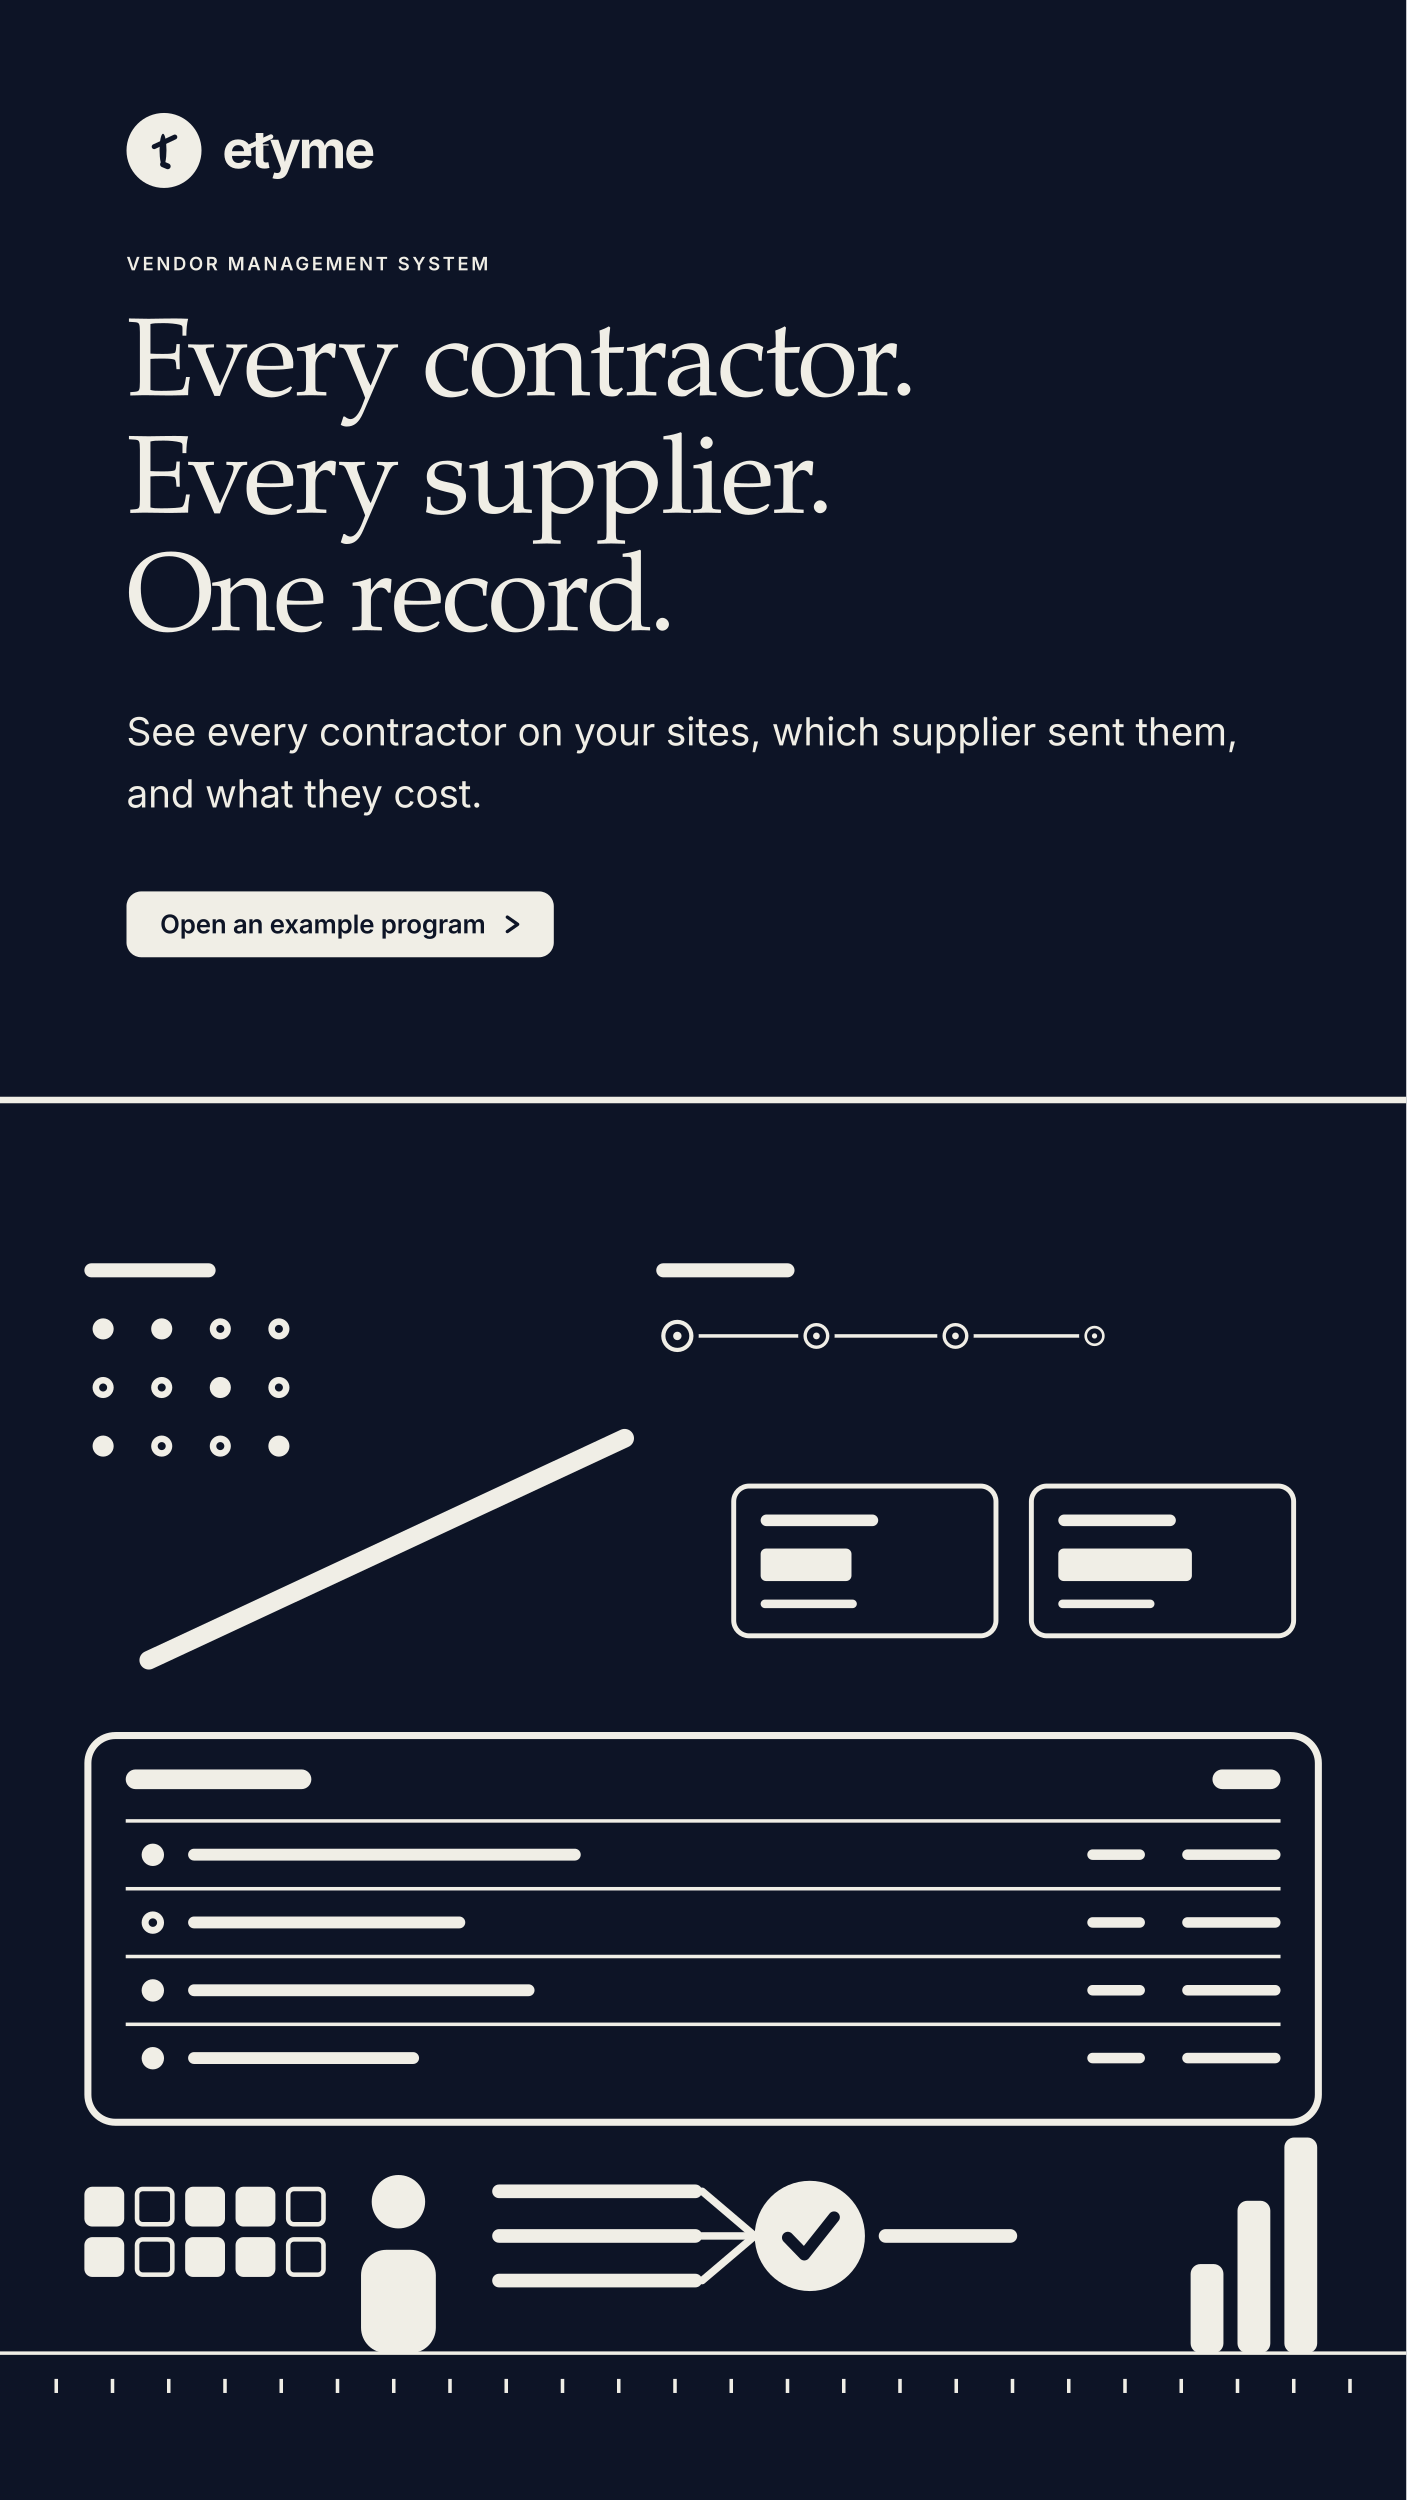
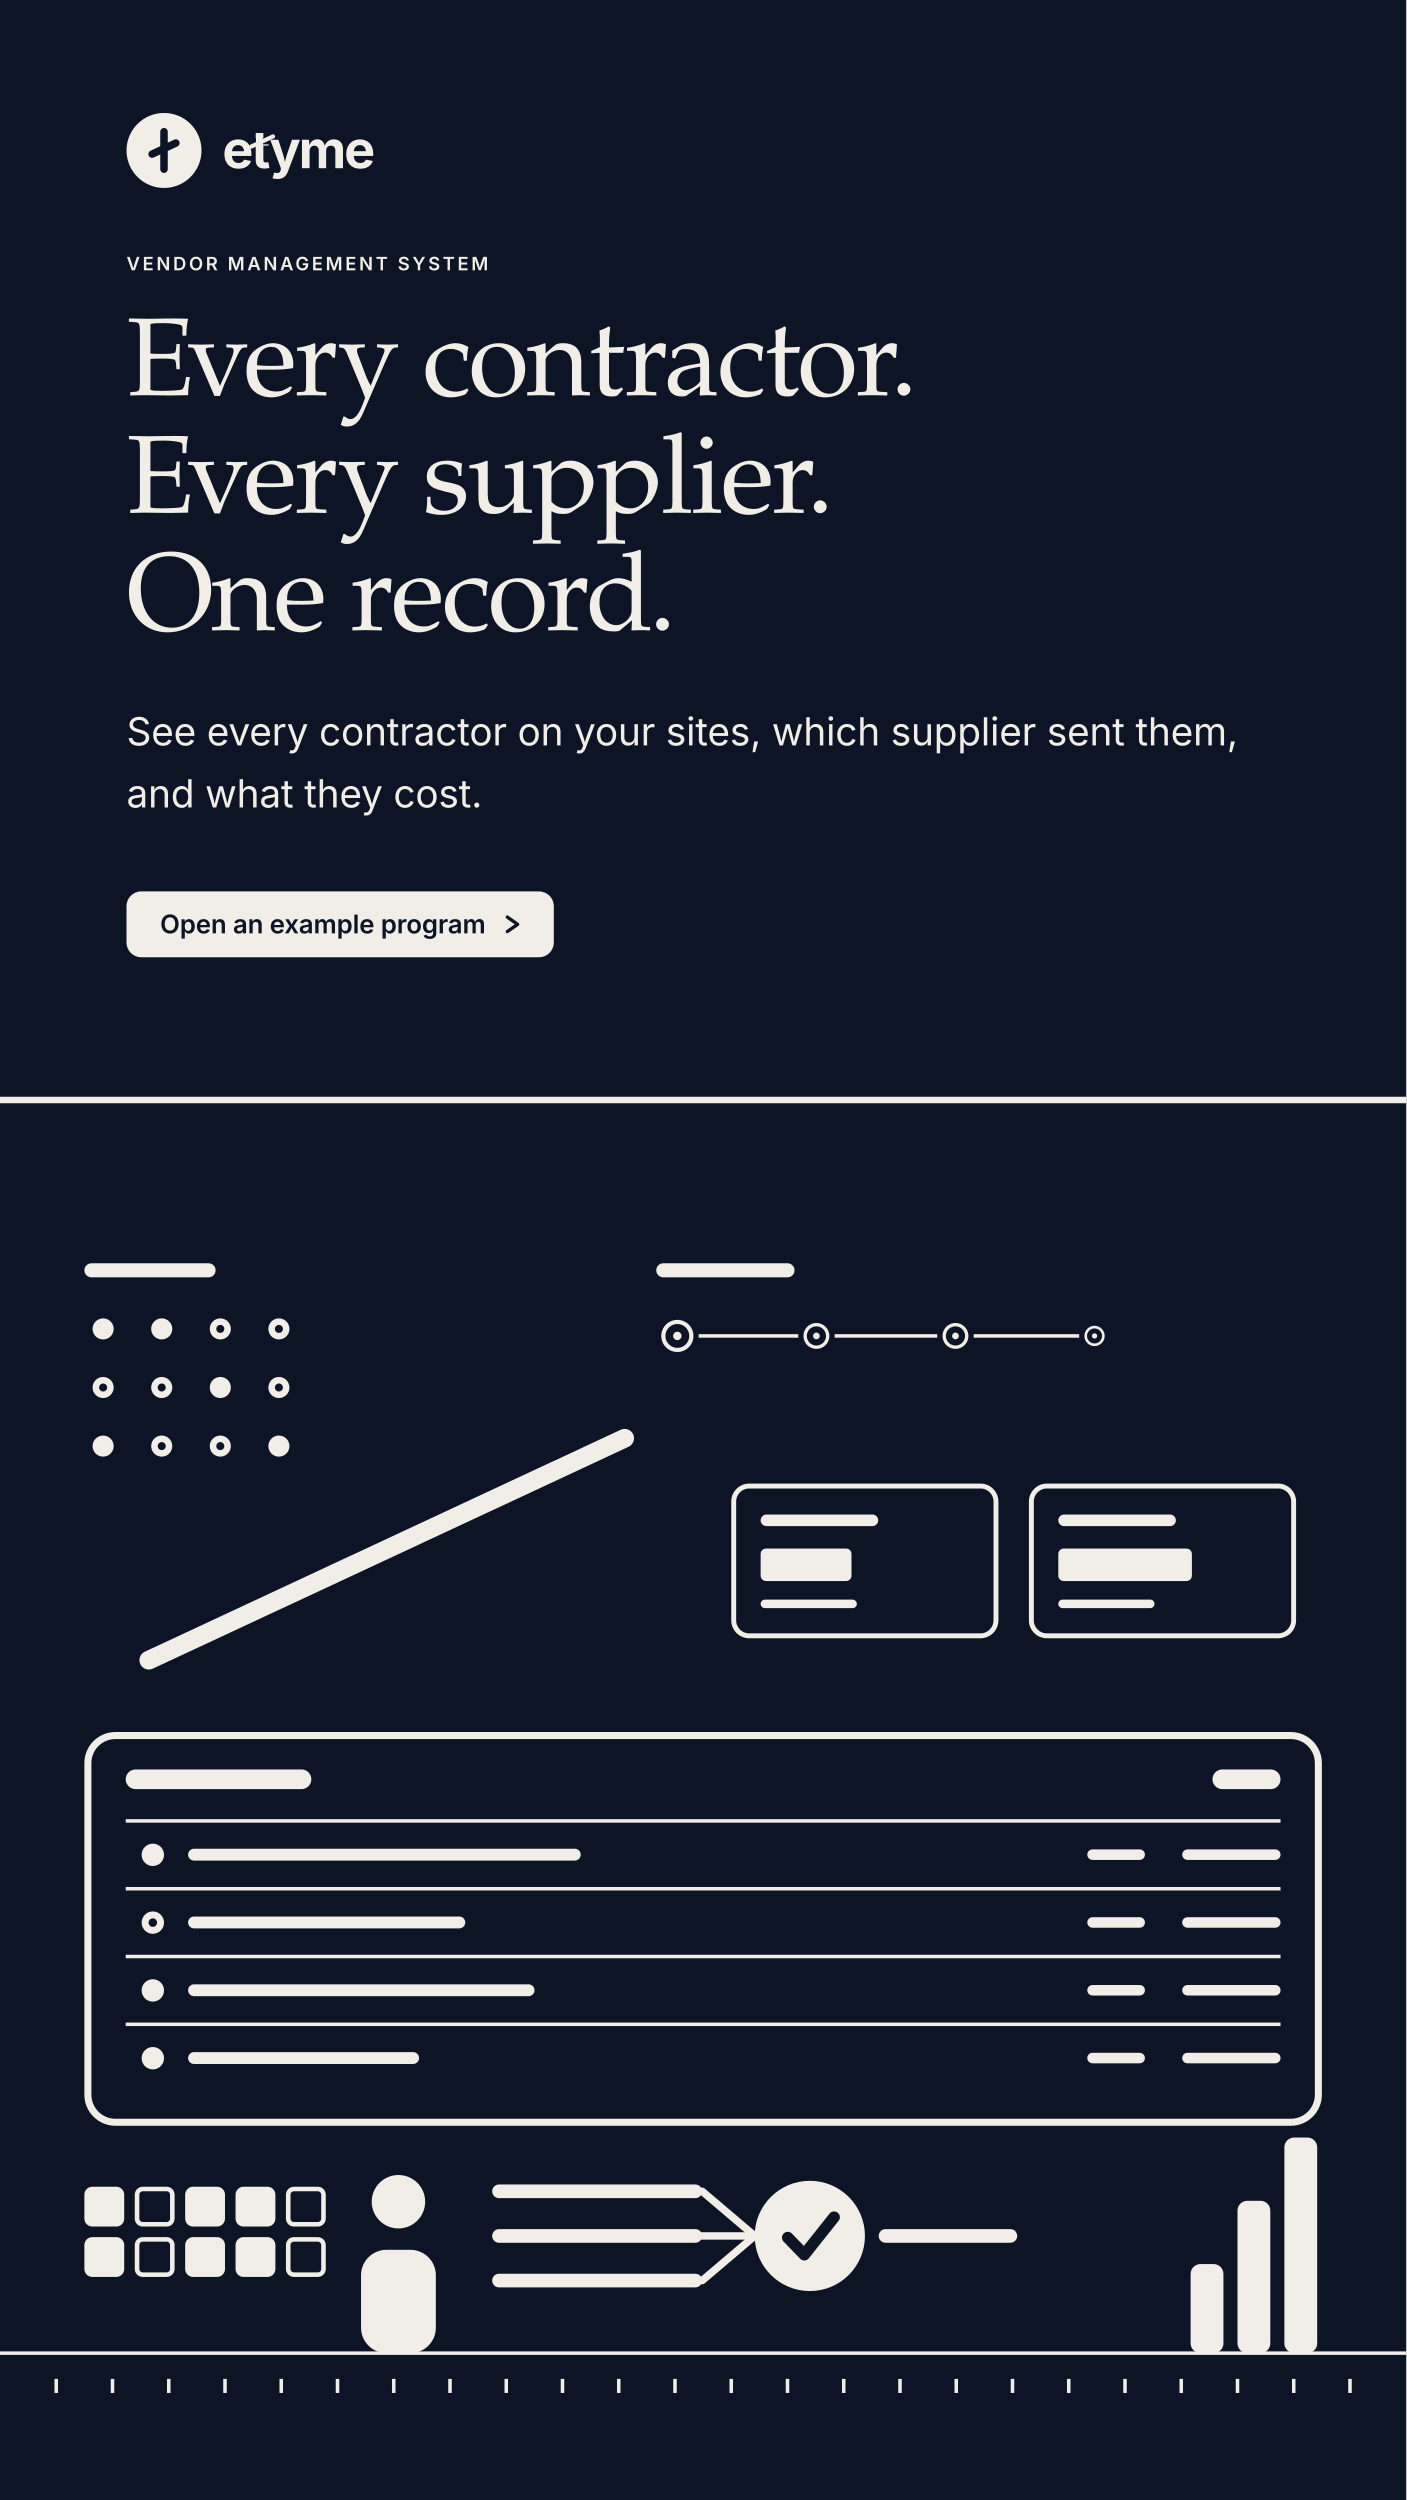
<svg xmlns="http://www.w3.org/2000/svg" width="1080" height="1920" viewBox="0 0 1080 1920" role="img" aria-label="Etyme — every contractor, every supplier, one record">
  <rect width="1080" height="1920" fill="#0D1426" />
  <clipPath id="c22">
    <rect x="0" y="844.8" width="1080" height="1075.2" />
  </clipPath>
  <g clip-path="url(#c22)">
    <g transform="translate(0,842.4) scale(0.9)">
      <rect x="0" y="1070.5" width="1200" height="3" rx="0" fill="#F0EEE6" />
      <rect x="46.5" y="1094" width="3" height="12" rx="0" fill="#F0EEE6" />
      <rect x="94.5" y="1094" width="3" height="12" rx="0" fill="#F0EEE6" />
      <rect x="142.5" y="1094" width="3" height="12" rx="0" fill="#F0EEE6" />
      <rect x="190.5" y="1094" width="3" height="12" rx="0" fill="#F0EEE6" />
      <rect x="238.5" y="1094" width="3" height="12" rx="0" fill="#F0EEE6" />
      <rect x="286.5" y="1094" width="3" height="12" rx="0" fill="#F0EEE6" />
      <rect x="334.5" y="1094" width="3" height="12" rx="0" fill="#F0EEE6" />
      <rect x="382.5" y="1094" width="3" height="12" rx="0" fill="#F0EEE6" />
      <rect x="430.5" y="1094" width="3" height="12" rx="0" fill="#F0EEE6" />
      <rect x="478.5" y="1094" width="3" height="12" rx="0" fill="#F0EEE6" />
      <rect x="526.5" y="1094" width="3" height="12" rx="0" fill="#F0EEE6" />
      <rect x="574.5" y="1094" width="3" height="12" rx="0" fill="#F0EEE6" />
      <rect x="622.5" y="1094" width="3" height="12" rx="0" fill="#F0EEE6" />
      <rect x="670.5" y="1094" width="3" height="12" rx="0" fill="#F0EEE6" />
      <rect x="718.5" y="1094" width="3" height="12" rx="0" fill="#F0EEE6" />
      <rect x="766.5" y="1094" width="3" height="12" rx="0" fill="#F0EEE6" />
      <rect x="814.5" y="1094" width="3" height="12" rx="0" fill="#F0EEE6" />
      <rect x="862.5" y="1094" width="3" height="12" rx="0" fill="#F0EEE6" />
      <rect x="910.5" y="1094" width="3" height="12" rx="0" fill="#F0EEE6" />
      <rect x="958.5" y="1094" width="3" height="12" rx="0" fill="#F0EEE6" />
      <rect x="1006.5" y="1094" width="3" height="12" rx="0" fill="#F0EEE6" />
      <rect x="1054.5" y="1094" width="3" height="12" rx="0" fill="#F0EEE6" />
      <rect x="1102.5" y="1094" width="3" height="12" rx="0" fill="#F0EEE6" />
      <rect x="1150.5" y="1094" width="3" height="12" rx="0" fill="#F0EEE6" />
      <rect x="72" y="142" width="112" height="12" rx="6" fill="#F0EEE6" />
      <circle cx="88" cy="198" r="9" fill="#F0EEE6" />
      <circle cx="138" cy="198" r="9" fill="#F0EEE6" />
      <circle cx="188" cy="198" r="6.21" fill="none" stroke="#F0EEE6" stroke-width="5.58" />
      <circle cx="238" cy="198" r="6.21" fill="none" stroke="#F0EEE6" stroke-width="5.58" />
      <circle cx="88" cy="248" r="6.21" fill="none" stroke="#F0EEE6" stroke-width="5.58" />
      <circle cx="138" cy="248" r="6.21" fill="none" stroke="#F0EEE6" stroke-width="5.58" />
      <circle cx="188" cy="248" r="9" fill="#F0EEE6" />
      <circle cx="238" cy="248" r="6.21" fill="none" stroke="#F0EEE6" stroke-width="5.58" />
      <circle cx="88" cy="298" r="9" fill="#F0EEE6" />
      <circle cx="138" cy="298" r="6.21" fill="none" stroke="#F0EEE6" stroke-width="5.58" />
      <circle cx="188" cy="298" r="6.21" fill="none" stroke="#F0EEE6" stroke-width="5.58" />
      <circle cx="238" cy="298" r="9" fill="#F0EEE6" />
      <rect x="560" y="142" width="118" height="12" rx="6" fill="#F0EEE6" />
      <rect x="578" y="202.5" width="356" height="3" rx="0" fill="#F0EEE6" />
      <circle cx="578" cy="204" r="18.24" fill="#0D1426" />
      <circle cx="578" cy="204" r="11.97" fill="none" stroke="#F0EEE6" stroke-width="3.58" />
      <circle cx="578" cy="204" r="3.58" fill="#F0EEE6" />
      <circle cx="696.67" cy="204" r="15.55" fill="#0D1426" />
      <circle cx="696.67" cy="204" r="9.63" fill="none" stroke="#F0EEE6" stroke-width="2.88" />
      <circle cx="696.67" cy="204" r="2.88" fill="#F0EEE6" />
      <circle cx="815.33" cy="204" r="15.55" fill="#0D1426" />
      <circle cx="815.33" cy="204" r="9.63" fill="none" stroke="#F0EEE6" stroke-width="2.88" />
      <circle cx="815.33" cy="204" r="2.88" fill="#F0EEE6" />
      <circle cx="934" cy="204" r="13.16" fill="#0D1426" />
      <circle cx="934" cy="204" r="7.54" fill="none" stroke="#F0EEE6" stroke-width="2.25" />
      <circle cx="934" cy="204" r="2.25" fill="#F0EEE6" />
      <path d="M126.99,480.67L533.01,291.33" fill="none" stroke="#F0EEE6" stroke-width="16" stroke-linecap="round" stroke-linejoin="round" />
      <rect x="624" y="330" width="228" height="132" rx="15.26" fill="#0D1426" />
      <rect x="626.1" y="332.1" width="223.8" height="127.8" rx="13.16" fill="none" stroke="#F0EEE6" stroke-width="4.2" />
      <rect x="649.08" y="356.4" width="100.32" height="9.9" rx="4.95" fill="#F0EEE6" />
      <rect x="649.08" y="385.44" width="77.52" height="27.72" rx="4.62" fill="#F0EEE6" />
      <rect x="649.08" y="429" width="82.08" height="7.26" rx="3.63" fill="#F0EEE6" />
      <rect x="878" y="330" width="228" height="132" rx="15.26" fill="#0D1426" />
      <rect x="880.1" y="332.1" width="223.8" height="127.8" rx="13.16" fill="none" stroke="#F0EEE6" stroke-width="4.2" />
      <rect x="903.08" y="356.4" width="100.32" height="9.9" rx="4.95" fill="#F0EEE6" />
      <rect x="903.08" y="385.44" width="114" height="27.72" rx="4.62" fill="#F0EEE6" />
      <rect x="903.08" y="429" width="82.08" height="7.26" rx="3.63" fill="#F0EEE6" />
      <rect x="72" y="542" width="1056" height="336" rx="26.48" fill="#0D1426" />
      <rect x="75" y="545" width="1050" height="330" rx="23.48" fill="none" stroke="#F0EEE6" stroke-width="6" />
      <rect x="107.28" y="573.92" width="158.4" height="16.8" rx="8.4" fill="#F0EEE6" />
      <rect x="1034.64" y="573.92" width="58.08" height="16.8" rx="8.4" fill="#F0EEE6" />
      <rect x="107.28" y="616.35" width="985.44" height="3" rx="0" fill="#F0EEE6" />
      <circle cx="130.42" cy="646.78" r="9.55" fill="#F0EEE6" />
      <rect x="160.51" y="641.57" width="335.05" height="10.12" rx="5.06" fill="#F0EEE6" />
      <rect x="1008.83" y="642.15" width="83.89" height="8.97" rx="4.48" fill="#F0EEE6" />
      <rect x="927.83" y="642.15" width="49.18" height="8.97" rx="4.48" fill="#F0EEE6" />
      <rect x="107.28" y="674.21" width="985.44" height="3" rx="0" fill="#F0EEE6" />
      <circle cx="130.42" cy="704.63" r="6.59" fill="none" stroke="#F0EEE6" stroke-width="5.92" />
      <rect x="160.51" y="699.43" width="236.51" height="10.12" rx="5.06" fill="#F0EEE6" />
      <rect x="1008.83" y="700.01" width="83.89" height="8.97" rx="4.48" fill="#F0EEE6" />
      <rect x="927.83" y="700.01" width="49.18" height="8.97" rx="4.48" fill="#F0EEE6" />
      <rect x="107.28" y="732.06" width="985.44" height="3" rx="0" fill="#F0EEE6" />
      <circle cx="130.42" cy="762.49" r="9.55" fill="#F0EEE6" />
      <rect x="160.51" y="757.28" width="295.63" height="10.12" rx="5.06" fill="#F0EEE6" />
      <rect x="1008.83" y="757.86" width="83.89" height="8.97" rx="4.48" fill="#F0EEE6" />
      <rect x="927.83" y="757.86" width="49.18" height="8.97" rx="4.48" fill="#F0EEE6" />
      <rect x="107.28" y="789.92" width="985.44" height="3" rx="0" fill="#F0EEE6" />
      <circle cx="130.42" cy="820.34" r="9.55" fill="#F0EEE6" />
      <rect x="160.51" y="815.14" width="197.09" height="10.12" rx="5.06" fill="#F0EEE6" />
      <rect x="1008.83" y="815.72" width="83.89" height="8.97" rx="4.48" fill="#F0EEE6" />
      <rect x="927.83" y="815.72" width="49.18" height="8.97" rx="4.48" fill="#F0EEE6" />
      <rect x="72" y="930" width="34" height="34" rx="6.8" fill="#F0EEE6" />
      <rect x="116.95" y="931.95" width="30.1" height="30.1" rx="4.85" fill="none" stroke="#F0EEE6" stroke-width="3.9" />
      <rect x="158" y="930" width="34" height="34" rx="6.8" fill="#F0EEE6" />
      <rect x="201" y="930" width="34" height="34" rx="6.8" fill="#F0EEE6" />
      <rect x="245.95" y="931.95" width="30.1" height="30.1" rx="4.85" fill="none" stroke="#F0EEE6" stroke-width="3.9" />
      <rect x="72" y="973" width="34" height="34" rx="6.8" fill="#F0EEE6" />
      <rect x="116.95" y="974.95" width="30.1" height="30.1" rx="4.85" fill="none" stroke="#F0EEE6" stroke-width="3.9" />
      <rect x="158" y="973" width="34" height="34" rx="6.8" fill="#F0EEE6" />
      <rect x="201" y="973" width="34" height="34" rx="6.8" fill="#F0EEE6" />
      <rect x="245.95" y="974.95" width="30.1" height="30.1" rx="4.85" fill="none" stroke="#F0EEE6" stroke-width="3.9" />
      <rect x="420" y="928.1" width="179.2" height="11.65" rx="5.82" fill="#F0EEE6" />
      <rect x="420" y="966.18" width="179.2" height="11.65" rx="5.82" fill="#F0EEE6" />
      <rect x="420" y="1004.26" width="179.2" height="11.65" rx="5.82" fill="#F0EEE6" />
      <path d="M599.2,933.92L644,972" fill="none" stroke="#F0EEE6" stroke-width="6.41" stroke-linecap="round" stroke-linejoin="round" />
      <path d="M599.2,972L644,972" fill="none" stroke="#F0EEE6" stroke-width="6.41" stroke-linecap="round" stroke-linejoin="round" />
      <path d="M599.2,1010.08L644,972" fill="none" stroke="#F0EEE6" stroke-width="6.41" stroke-linecap="round" stroke-linejoin="round" />
      <circle cx="691.04" cy="972" r="47.04" fill="#F0EEE6" />
      <path d="M672.22,973.41L686.34,987.99L711.74,956.01" fill="none" stroke="#0D1426" stroke-width="9.88" stroke-linecap="round" stroke-linejoin="round" />
      <rect x="749.84" y="966.18" width="118.16" height="11.65" rx="5.82" fill="#F0EEE6" />
      <rect x="1016" y="996" width="28" height="76" rx="8.4" fill="#F0EEE6" />
      <rect x="1056" y="942" width="28" height="130" rx="8.4" fill="#F0EEE6" />
      <rect x="1096" y="888" width="28" height="184" rx="8.4" fill="#F0EEE6" />
      <circle cx="340" cy="942.8" r="22.8" fill="#F0EEE6" />
      <rect x="308.08" y="983.84" width="63.84" height="88.16" rx="21.71" fill="#F0EEE6" />
    </g>
  </g>
  <rect x="0" y="842.3" width="1080" height="5" rx="0" fill="#F0EEE6" />
  <circle cx="125.96" cy="115.55" r="28.8" fill="#F0EEE6" />
-   <rect x="122.53" y="102.74" width="5.32" height="25.09" rx="12.55" fill="#0D1426" />
-   <path d="M125.19,126.2L128.81,127.72" fill="none" stroke="#0D1426" stroke-width="4.49" stroke-linecap="round" stroke-linejoin="round" />
-   <path d="M118.41,112.63L134.26,105.24" fill="none" stroke="#0D1426" stroke-width="3.8" stroke-linecap="round" stroke-linejoin="round" />
+   <rect x="123.08" y="98.27" width="5.76" height="34.56" rx="2.88" fill="#0D1426" />
+   <rect x="112.99" y="111.23" width="25.92" height="5.76" rx="2.88" fill="#0D1426" transform="rotate(-25 125.96 114.11)" />
  <text x="170.76" y="129.16" font-family="Inter,system-ui,-apple-system,'Helvetica Neue',Arial,sans-serif" font-size="40" font-weight="700" letter-spacing="-1.6" fill="#F0EEE6" text-anchor="start">etyme</text>
  <rect x="192.99" y="106.15" width="3.6" height="4.72" rx="0" fill="#0D1426" />
  <rect x="201.83" y="106.15" width="5.6" height="4.72" rx="0" fill="#0D1426" />
-   <path d="M192.13,112.39L208.08,104.95" fill="none" stroke="#F0EEE6" stroke-width="3.6" stroke-linecap="round" stroke-linejoin="round" />
+   <path d="M192.97,112.56L209.65,104.78" fill="none" stroke="#F0EEE6" stroke-width="3.2" stroke-linecap="round" stroke-linejoin="round" />
  <text x="97.15" y="207.59" font-family="Inter,system-ui,-apple-system,'Helvetica Neue',Arial,sans-serif" font-size="14.21" font-weight="600" letter-spacing="1.99" fill="#F0EEE6" text-anchor="start">VENDOR MANAGEMENT SYSTEM</text>
  <text x="97.15" y="303.49" font-family="'Iowan Old Style','Palatino Linotype',Palatino,Georgia,Gelasio,serif" font-size="85.12" font-weight="400" letter-spacing="-1.7" fill="#F0EEE6" text-anchor="start">Every contractor.</text>
  <text x="97.15" y="393.71" font-family="'Iowan Old Style','Palatino Linotype',Palatino,Georgia,Gelasio,serif" font-size="85.12" font-weight="400" letter-spacing="-1.7" fill="#F0EEE6" text-anchor="start">Every supplier.</text>
  <text x="97.15" y="483.94" font-family="'Iowan Old Style','Palatino Linotype',Palatino,Georgia,Gelasio,serif" font-size="85.12" font-weight="400" letter-spacing="-1.7" fill="#F0EEE6" text-anchor="start">One record.</text>
  <text x="97.15" y="572.46" font-family="Inter,system-ui,-apple-system,'Helvetica Neue',Arial,sans-serif" font-size="29.79" font-weight="400" letter-spacing="-0.15" fill="#F0EEE6" text-anchor="start">See every contractor on your sites, which supplier sent them,</text>
  <text x="97.15" y="620.12" font-family="Inter,system-ui,-apple-system,'Helvetica Neue',Arial,sans-serif" font-size="29.79" font-weight="400" letter-spacing="-0.15" fill="#F0EEE6" text-anchor="start">and what they cost.</text>
  <rect x="97.15" y="684.6" width="328.17" height="50.57" rx="11.33" fill="#F0EEE6" />
  <text x="122.93" y="716.82" font-family="Inter,system-ui,-apple-system,'Helvetica Neue',Arial,sans-serif" font-size="19.83" font-weight="600" letter-spacing="-0.1" fill="#0D1426" text-anchor="start">Open an example program</text>
  <path d="M389.63,704.33L397.56,709.88L389.63,715.44" fill="none" stroke="#0D1426" stroke-width="2.58" stroke-linecap="round" stroke-linejoin="round" />
</svg>
